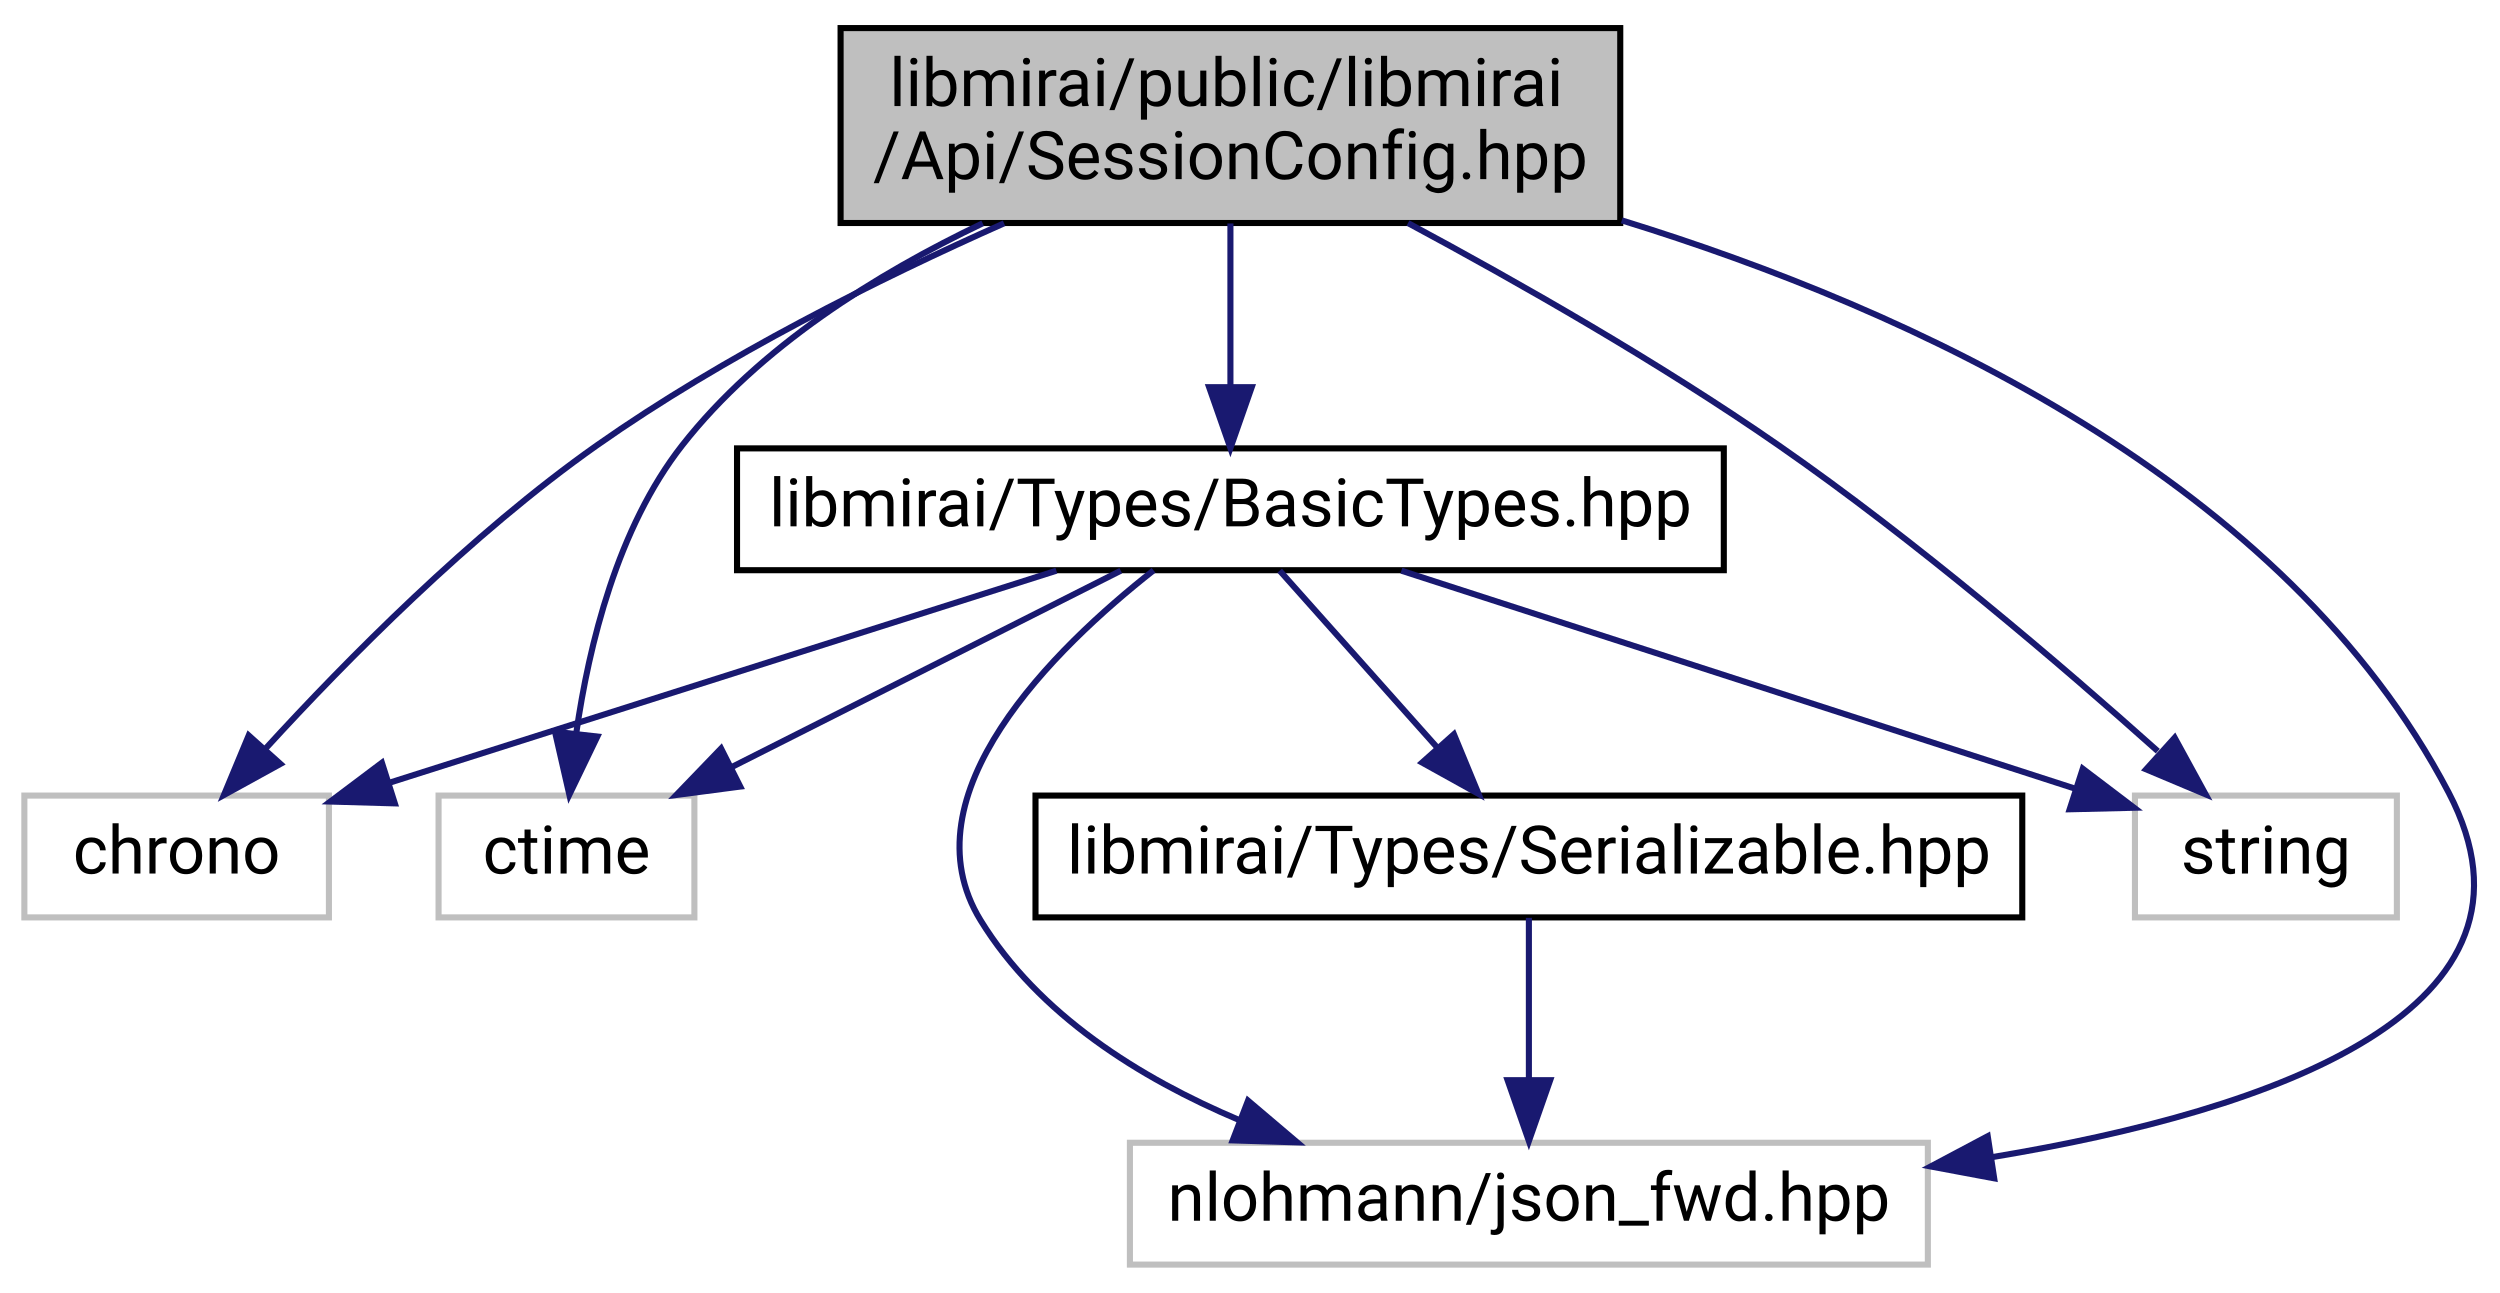
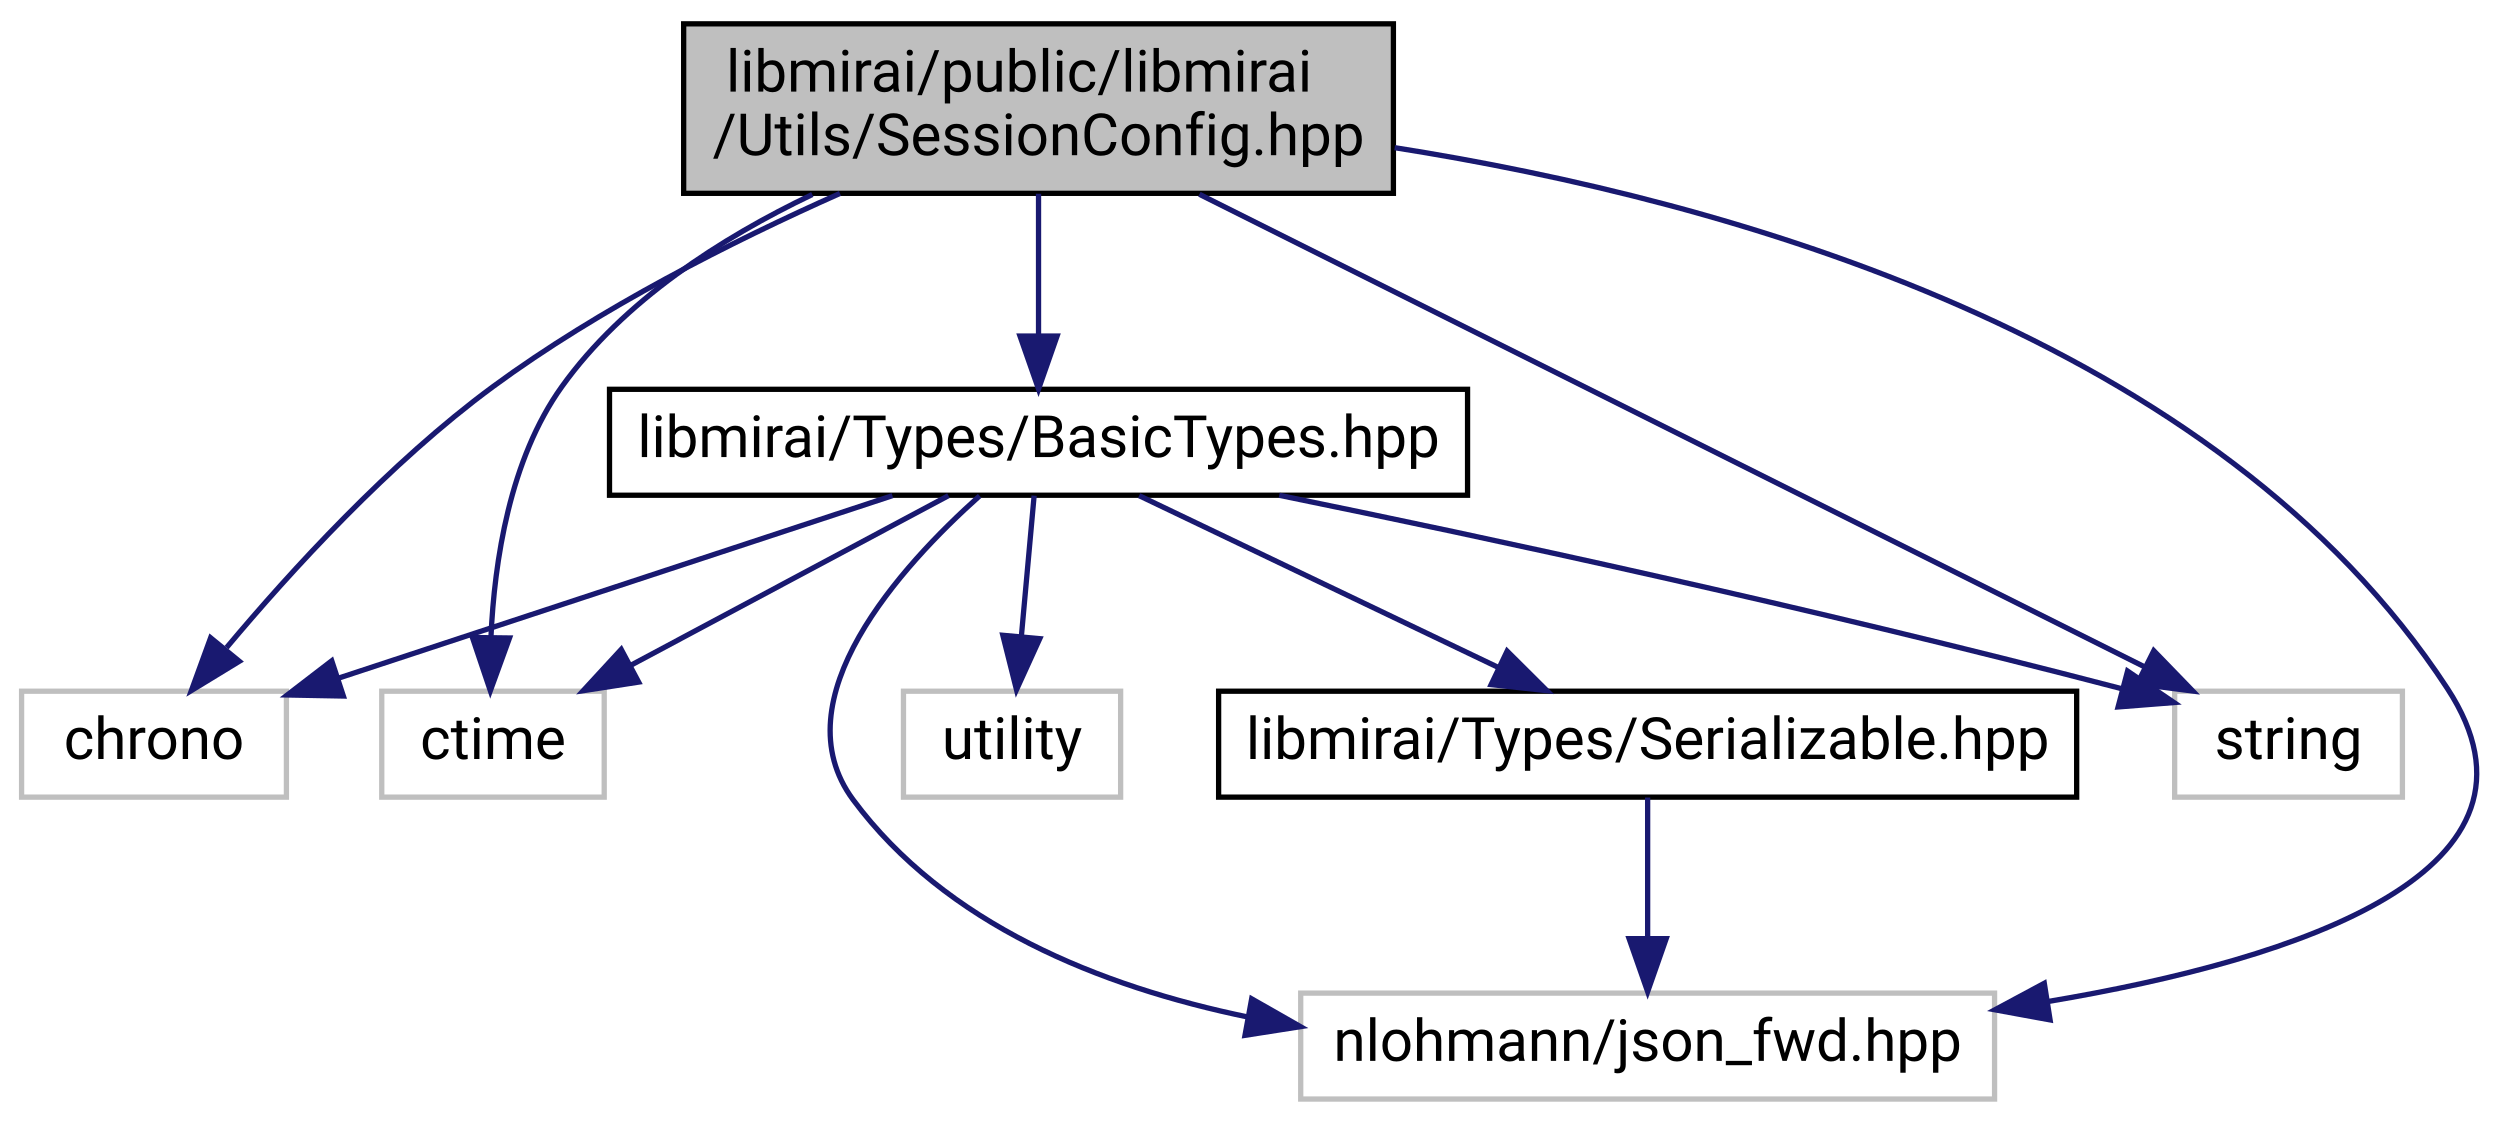
- <svg xmlns="http://www.w3.org/2000/svg" xmlns:xlink="http://www.w3.org/1999/xlink" width="410pt" height="212pt" viewBox="0.00 0.00 410.43 212.00">
+ <svg xmlns="http://www.w3.org/2000/svg" xmlns:xlink="http://www.w3.org/1999/xlink" width="472pt" height="212pt" viewBox="0.00 0.00 471.85 212.00">
  <g id="graph0" class="graph" transform="scale(1 1) rotate(0) translate(4 208)">
    <g id="node1" class="node">
      <g id="a_node1">
        <a xlink:title=" ">
-           <polygon fill="#bfbfbf" stroke="black" points="134,-171.5 134,-203.5 262,-203.5 262,-171.5 134,-171.5" />
-           <text text-anchor="start" x="142" y="-190.7" font-family="-apple-system, BlinkMacSystemFont, 'Segoe UI', Roboto, Oxygen, Ubuntu, Cantarell, 'Fira Sans', 'Droid Sans', 'Helvetica Neue', sans-serif" font-size="11.00">libmirai/public/libmirai</text>
-           <text text-anchor="middle" x="198" y="-178.7" font-family="-apple-system, BlinkMacSystemFont, 'Segoe UI', Roboto, Oxygen, Ubuntu, Cantarell, 'Fira Sans', 'Droid Sans', 'Helvetica Neue', sans-serif" font-size="11.00">/Api/SessionConfig.hpp</text>
+           <polygon fill="#bfbfbf" stroke="black" points="125,-171.5 125,-203.5 259,-203.5 259,-171.5 125,-171.5" />
+           <text text-anchor="start" x="133" y="-190.7" font-family="-apple-system, BlinkMacSystemFont, 'Segoe UI', Roboto, Oxygen, Ubuntu, Cantarell, 'Fira Sans', 'Droid Sans', 'Helvetica Neue', sans-serif" font-size="11.00">libmirai/public/libmirai</text>
+           <text text-anchor="middle" x="192" y="-178.7" font-family="-apple-system, BlinkMacSystemFont, 'Segoe UI', Roboto, Oxygen, Ubuntu, Cantarell, 'Fira Sans', 'Droid Sans', 'Helvetica Neue', sans-serif" font-size="11.00">/Utils/SessionConfig.hpp</text>
        </a>
      </g>
    </g>
    <g id="node2" class="node">
      <g id="a_node2">
        <a xlink:title=" ">
          <polygon fill="none" stroke="#bfbfbf" points="0,-57.5 0,-77.5 50,-77.5 50,-57.5 0,-57.5" />
          <text text-anchor="middle" x="25" y="-64.7" font-family="-apple-system, BlinkMacSystemFont, 'Segoe UI', Roboto, Oxygen, Ubuntu, Cantarell, 'Fira Sans', 'Droid Sans', 'Helvetica Neue', sans-serif" font-size="11.00">chrono</text>
        </a>
      </g>
    </g>
    <g id="edge1" class="edge">
-       <path fill="none" stroke="midnightblue" d="M160.84,-171.45C140.28,-162.32 114.76,-149.61 94,-135 73.3,-120.43 52.84,-99.69 39.64,-85.26" />
-       <polygon fill="midnightblue" stroke="midnightblue" points="42.04,-82.7 32.76,-77.59 36.83,-87.37 42.04,-82.7" />
+       <path fill="none" stroke="midnightblue" d="M154.51,-171.48C134.16,-162.43 109.13,-149.81 89,-135 69.54,-120.69 50.81,-100.18 38.7,-85.73" />
+       <polygon fill="midnightblue" stroke="midnightblue" points="41.11,-83.15 32.06,-77.63 35.69,-87.58 41.11,-83.15" />
    </g>
    <g id="node3" class="node">
      <g id="a_node3">
        <a xlink:title=" ">
          <polygon fill="none" stroke="#bfbfbf" points="68,-57.5 68,-77.5 110,-77.5 110,-57.5 68,-57.5" />
          <text text-anchor="middle" x="89" y="-64.7" font-family="-apple-system, BlinkMacSystemFont, 'Segoe UI', Roboto, Oxygen, Ubuntu, Cantarell, 'Fira Sans', 'Droid Sans', 'Helvetica Neue', sans-serif" font-size="11.00">ctime</text>
        </a>
      </g>
    </g>
    <g id="edge2" class="edge">
-       <path fill="none" stroke="midnightblue" d="M157.33,-171.45C139.89,-163.13 120.66,-151.15 108,-135 97.36,-121.43 92.68,-102.16 90.62,-87.85" />
-       <polygon fill="midnightblue" stroke="midnightblue" points="94.07,-87.19 89.47,-77.65 87.11,-87.98 94.07,-87.19" />
+       <path fill="none" stroke="midnightblue" d="M149.29,-171.28C132.11,-163.08 113.64,-151.24 102,-135 92.16,-121.27 89.27,-102.02 88.62,-87.76" />
+       <polygon fill="midnightblue" stroke="midnightblue" points="92.12,-87.55 88.5,-77.6 85.12,-87.64 92.12,-87.55" />
    </g>
    <g id="node4" class="node">
      <g id="a_node4">
        <a xlink:title=" ">
-           <polygon fill="none" stroke="#bfbfbf" points="346.5,-57.5 346.5,-77.5 389.5,-77.5 389.5,-57.5 346.5,-57.5" />
-           <text text-anchor="middle" x="368" y="-64.7" font-family="-apple-system, BlinkMacSystemFont, 'Segoe UI', Roboto, Oxygen, Ubuntu, Cantarell, 'Fira Sans', 'Droid Sans', 'Helvetica Neue', sans-serif" font-size="11.00">string</text>
+           <polygon fill="none" stroke="#bfbfbf" points="406.5,-57.5 406.5,-77.5 449.5,-77.5 449.5,-57.5 406.5,-57.5" />
+           <text text-anchor="middle" x="428" y="-64.7" font-family="-apple-system, BlinkMacSystemFont, 'Segoe UI', Roboto, Oxygen, Ubuntu, Cantarell, 'Fira Sans', 'Droid Sans', 'Helvetica Neue', sans-serif" font-size="11.00">string</text>
        </a>
      </g>
    </g>
    <g id="edge3" class="edge">
-       <path fill="none" stroke="midnightblue" d="M227.15,-171.49C245.16,-161.82 268.48,-148.55 288,-135 310.54,-119.36 334.49,-98.87 350.25,-84.79" />
-       <polygon fill="midnightblue" stroke="midnightblue" points="353.02,-87 358.1,-77.7 348.33,-81.81 353.02,-87" />
+       <path fill="none" stroke="midnightblue" d="M222.37,-171.32C268.76,-148.12 356.56,-104.22 400.91,-82.05" />
+       <polygon fill="midnightblue" stroke="midnightblue" points="402.56,-85.14 409.93,-77.53 399.42,-78.87 402.56,-85.14" />
    </g>
    <g id="node5" class="node">
      <g id="a_node5">
        <a xlink:title=" ">
-           <polygon fill="none" stroke="#bfbfbf" points="181.5,-0.5 181.5,-20.5 312.5,-20.5 312.5,-0.5 181.5,-0.5" />
-           <text text-anchor="middle" x="247" y="-7.7" font-family="-apple-system, BlinkMacSystemFont, 'Segoe UI', Roboto, Oxygen, Ubuntu, Cantarell, 'Fira Sans', 'Droid Sans', 'Helvetica Neue', sans-serif" font-size="11.00">nlohmann/json_fwd.hpp</text>
+           <polygon fill="none" stroke="#bfbfbf" points="241.5,-0.5 241.5,-20.5 372.5,-20.5 372.5,-0.5 241.5,-0.5" />
+           <text text-anchor="middle" x="307" y="-7.7" font-family="-apple-system, BlinkMacSystemFont, 'Segoe UI', Roboto, Oxygen, Ubuntu, Cantarell, 'Fira Sans', 'Droid Sans', 'Helvetica Neue', sans-serif" font-size="11.00">nlohmann/json_fwd.hpp</text>
        </a>
      </g>
    </g>
    <g id="edge4" class="edge">
-       <path fill="none" stroke="midnightblue" d="M262.25,-171.93C309.99,-157.21 371.28,-129.11 398,-78 416.61,-42.41 369.53,-25.85 323.15,-18.16" />
-       <polygon fill="midnightblue" stroke="midnightblue" points="323.39,-14.66 312.97,-16.61 322.33,-21.58 323.39,-14.66" />
+       <path fill="none" stroke="midnightblue" d="M259.24,-180.12C322.81,-170.08 414.69,-144.28 458,-78 480.39,-43.73 430.73,-27 382.48,-18.9" />
+       <polygon fill="midnightblue" stroke="midnightblue" points="382.98,-15.44 372.56,-17.35 381.89,-22.36 382.98,-15.44" />
    </g>
    <g id="node6" class="node">
      <g id="a_node6">
        <a xlink:href="BasicTypes_8hpp.html" target="_top" xlink:title=" ">
-           <polygon fill="none" stroke="black" points="117,-114.5 117,-134.5 279,-134.5 279,-114.5 117,-114.5" />
-           <text text-anchor="middle" x="198" y="-121.7" font-family="-apple-system, BlinkMacSystemFont, 'Segoe UI', Roboto, Oxygen, Ubuntu, Cantarell, 'Fira Sans', 'Droid Sans', 'Helvetica Neue', sans-serif" font-size="11.00">libmirai/Types/BasicTypes.hpp</text>
+           <polygon fill="none" stroke="black" points="111,-114.5 111,-134.5 273,-134.5 273,-114.5 111,-114.5" />
+           <text text-anchor="middle" x="192" y="-121.7" font-family="-apple-system, BlinkMacSystemFont, 'Segoe UI', Roboto, Oxygen, Ubuntu, Cantarell, 'Fira Sans', 'Droid Sans', 'Helvetica Neue', sans-serif" font-size="11.00">libmirai/Types/BasicTypes.hpp</text>
        </a>
      </g>
    </g>
    <g id="edge5" class="edge">
-       <path fill="none" stroke="midnightblue" d="M198,-171.42C198,-163.38 198,-153.39 198,-144.78" />
-       <polygon fill="midnightblue" stroke="midnightblue" points="201.5,-144.55 198,-134.55 194.5,-144.55 201.5,-144.55" />
+       <path fill="none" stroke="midnightblue" d="M192,-171.42C192,-163.38 192,-153.39 192,-144.78" />
+       <polygon fill="midnightblue" stroke="midnightblue" points="195.5,-144.55 192,-134.55 188.5,-144.55 195.5,-144.55" />
    </g>
    <g id="edge6" class="edge">
-       <path fill="none" stroke="midnightblue" d="M169.43,-114.42C139.47,-104.89 92.34,-89.91 60.13,-79.67" />
-       <polygon fill="midnightblue" stroke="midnightblue" points="60.82,-76.22 50.23,-76.52 58.7,-82.89 60.82,-76.22" />
+       <path fill="none" stroke="midnightblue" d="M164.42,-114.42C135.75,-104.97 90.79,-90.17 59.72,-79.93" />
+       <polygon fill="midnightblue" stroke="midnightblue" points="60.75,-76.59 50.16,-76.79 58.56,-83.24 60.75,-76.59" />
    </g>
    <g id="edge7" class="edge">
-       <path fill="none" stroke="midnightblue" d="M180,-114.42C162.64,-105.66 136.15,-92.29 116.22,-82.23" />
-       <polygon fill="midnightblue" stroke="midnightblue" points="117.53,-78.98 107.03,-77.6 114.38,-85.23 117.53,-78.98" />
+       <path fill="none" stroke="midnightblue" d="M174.99,-114.42C158.67,-105.7 133.78,-92.41 114.97,-82.37" />
+       <polygon fill="midnightblue" stroke="midnightblue" points="116.5,-79.22 106.03,-77.6 113.21,-85.39 116.5,-79.22" />
    </g>
    <g id="edge8" class="edge">
-       <path fill="none" stroke="midnightblue" d="M226.07,-114.42C256.54,-104.56 305.06,-88.86 336.72,-78.62" />
-       <polygon fill="midnightblue" stroke="midnightblue" points="337.93,-81.91 346.37,-75.5 335.78,-75.25 337.93,-81.91" />
+       <path fill="none" stroke="midnightblue" d="M237.44,-114.49C277.03,-106.4 336.16,-93.73 396.66,-77.93" />
+       <polygon fill="midnightblue" stroke="midnightblue" points="397.61,-81.3 406.38,-75.36 395.82,-74.53 397.61,-81.3" />
    </g>
-     <g id="edge9" class="edge">
-       <path fill="none" stroke="midnightblue" d="M185.38,-114.47C169.12,-101.68 144.35,-77.56 157,-57 166.51,-41.54 183.07,-31.14 199.42,-24.24" />
-       <polygon fill="midnightblue" stroke="midnightblue" points="200.89,-27.42 208.96,-20.57 198.37,-20.89 200.89,-27.42" />
+     <g id="edge10" class="edge">
+       <path fill="none" stroke="midnightblue" d="M180.88,-114.38C166,-101.08 143.01,-75.86 157,-57 174.4,-33.54 203.58,-21.75 231.61,-15.97" />
+       <polygon fill="midnightblue" stroke="midnightblue" points="232.24,-19.42 241.45,-14.17 230.98,-12.53 232.24,-19.42" />
    </g>
    <g id="node7" class="node">
      <g id="a_node7">
-         <a xlink:href="Serializable_8hpp.html" target="_top" xlink:title=" ">
-           <polygon fill="none" stroke="black" points="166,-57.5 166,-77.5 328,-77.5 328,-57.5 166,-57.5" />
-           <text text-anchor="middle" x="247" y="-64.7" font-family="-apple-system, BlinkMacSystemFont, 'Segoe UI', Roboto, Oxygen, Ubuntu, Cantarell, 'Fira Sans', 'Droid Sans', 'Helvetica Neue', sans-serif" font-size="11.00">libmirai/Types/Serializable.hpp</text>
+         <a xlink:title=" ">
+           <polygon fill="none" stroke="#bfbfbf" points="166.5,-57.5 166.5,-77.5 207.5,-77.5 207.5,-57.5 166.5,-57.5" />
+           <text text-anchor="middle" x="187" y="-64.7" font-family="-apple-system, BlinkMacSystemFont, 'Segoe UI', Roboto, Oxygen, Ubuntu, Cantarell, 'Fira Sans', 'Droid Sans', 'Helvetica Neue', sans-serif" font-size="11.00">utility</text>
        </a>
      </g>
    </g>
-     <g id="edge10" class="edge">
-       <path fill="none" stroke="midnightblue" d="M206.09,-114.42C213.07,-106.58 223.34,-95.06 231.84,-85.51" />
-       <polygon fill="midnightblue" stroke="midnightblue" points="234.69,-87.57 238.73,-77.78 229.47,-82.92 234.69,-87.57" />
+     <g id="edge9" class="edge">
+       <path fill="none" stroke="midnightblue" d="M191.17,-114.42C190.52,-107.22 189.58,-96.9 188.76,-87.86" />
+       <polygon fill="midnightblue" stroke="midnightblue" points="192.23,-87.42 187.84,-77.78 185.26,-88.06 192.23,-87.42" />
+     </g>
+     <g id="node8" class="node">
+       <g id="a_node8">
+         <a xlink:href="Serializable_8hpp.html" target="_top" xlink:title=" ">
+           <polygon fill="none" stroke="black" points="226,-57.5 226,-77.5 388,-77.5 388,-57.5 226,-57.5" />
+           <text text-anchor="middle" x="307" y="-64.7" font-family="-apple-system, BlinkMacSystemFont, 'Segoe UI', Roboto, Oxygen, Ubuntu, Cantarell, 'Fira Sans', 'Droid Sans', 'Helvetica Neue', sans-serif" font-size="11.00">libmirai/Types/Serializable.hpp</text>
+         </a>
+       </g>
    </g>
    <g id="edge11" class="edge">
-       <path fill="none" stroke="midnightblue" d="M247,-57.42C247,-50.22 247,-39.9 247,-30.86" />
-       <polygon fill="midnightblue" stroke="midnightblue" points="250.5,-30.78 247,-20.78 243.5,-30.78 250.5,-30.78" />
+       <path fill="none" stroke="midnightblue" d="M210.99,-114.42C229.47,-105.58 257.76,-92.05 278.86,-81.96" />
+       <polygon fill="midnightblue" stroke="midnightblue" points="280.47,-85.07 287.98,-77.6 277.45,-78.75 280.47,-85.07" />
+     </g>
+     <g id="edge12" class="edge">
+       <path fill="none" stroke="midnightblue" d="M307,-57.42C307,-50.22 307,-39.9 307,-30.86" />
+       <polygon fill="midnightblue" stroke="midnightblue" points="310.5,-30.78 307,-20.78 303.5,-30.78 310.5,-30.78" />
    </g>
  </g>
</svg>
